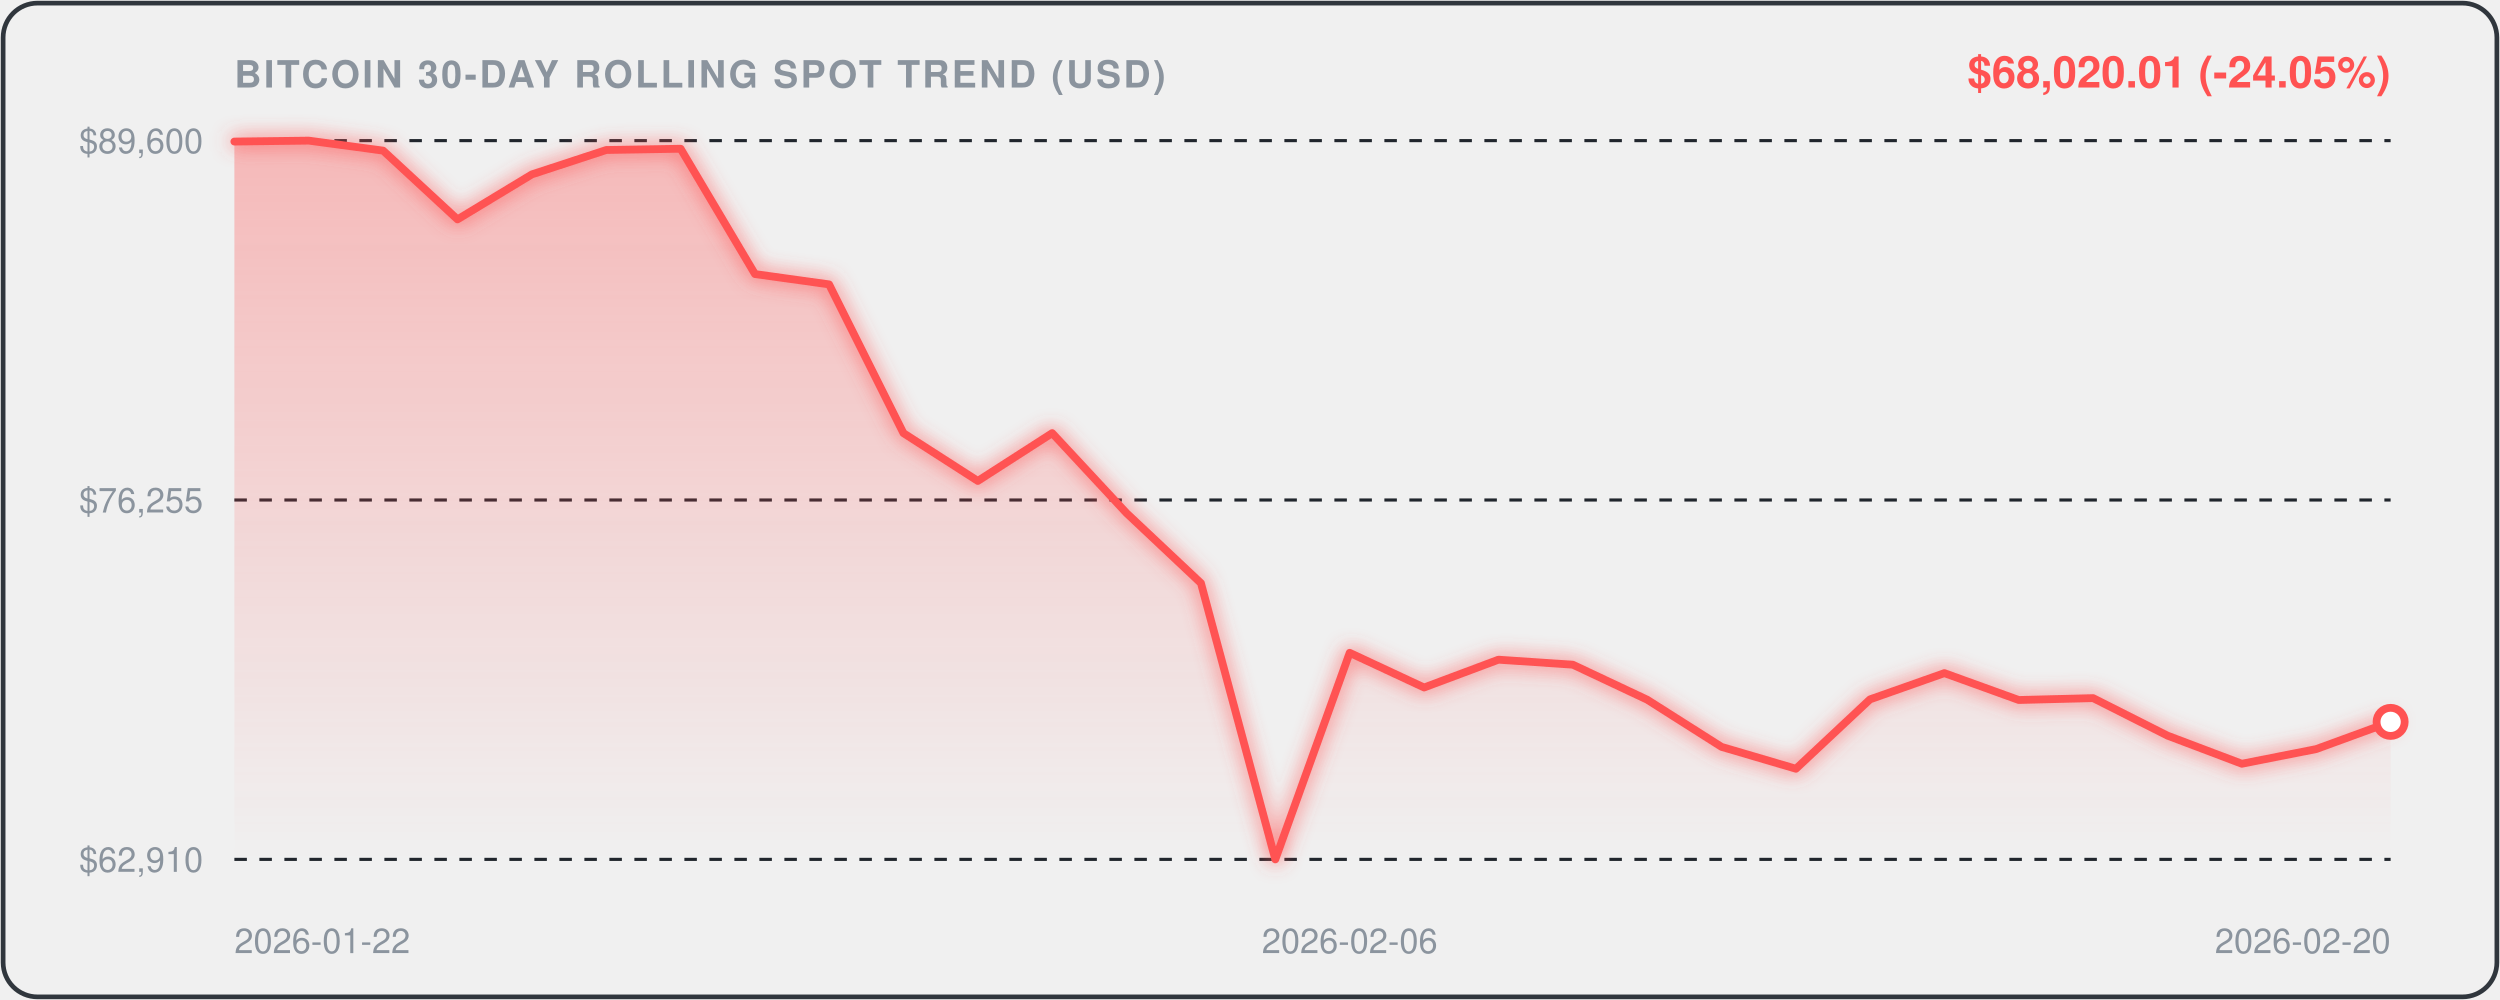
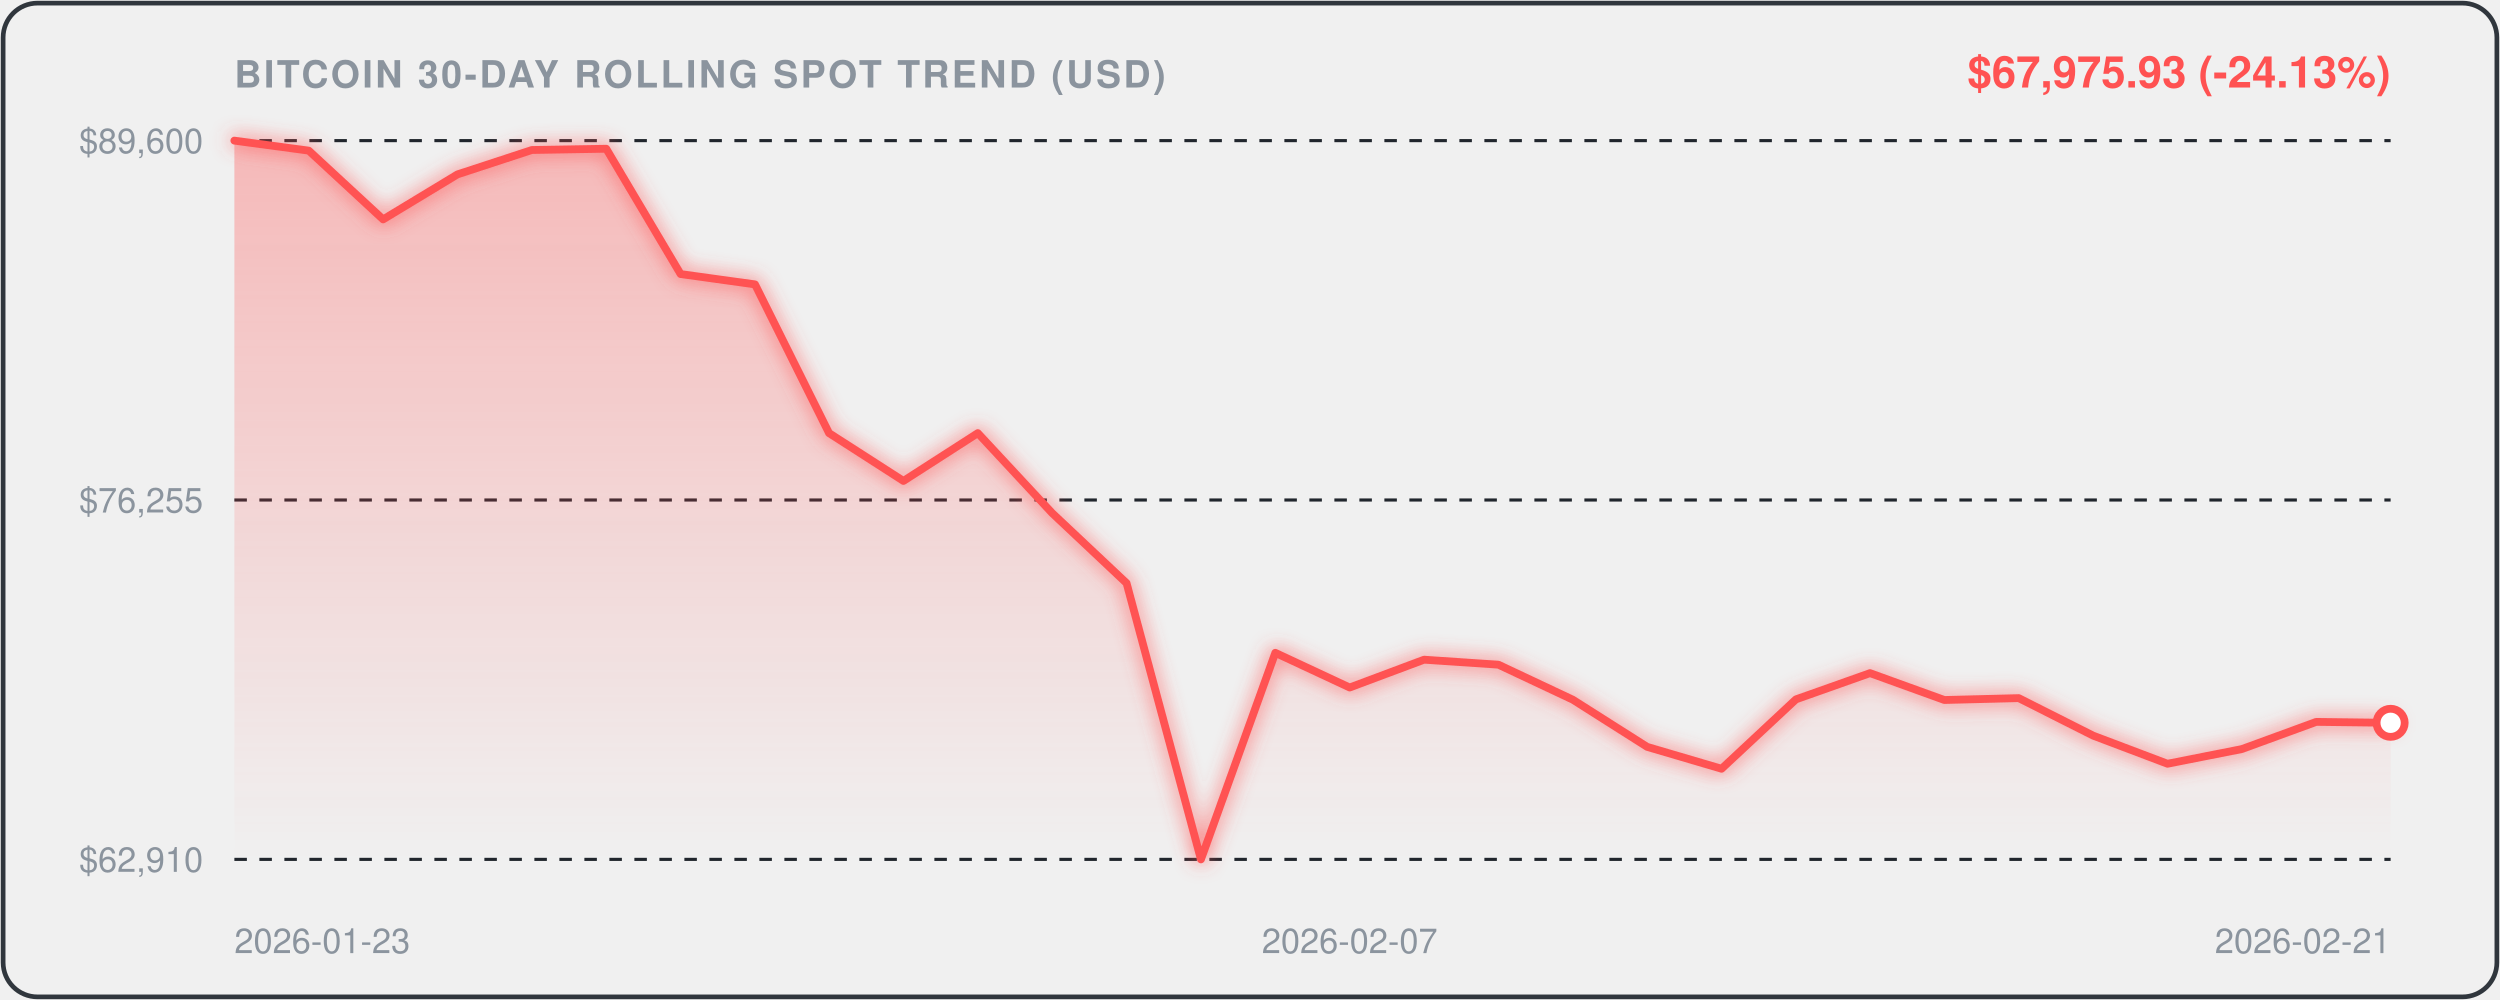
<svg xmlns="http://www.w3.org/2000/svg" viewBox="0 0 800 320" width="100%" height="100%" style="background:#0d1117;border-radius:12px;font-family:-apple-system,BlinkMacSystemFont,'Segoe UI',Helvetica,Arial,sans-serif;">
  <defs>
    <linearGradient id="areaGrad" x1="0" y1="0" x2="0" y2="1">
      <stop offset="0%" stop-color="rgba(255, 82, 82, 0.35)" />
      <stop offset="100%" stop-color="rgba(255, 82, 82, 0.0)" />
    </linearGradient>
    <filter id="glow" x="-20%" y="-20%" width="140%" height="140%">
      <feGaussianBlur stdDeviation="3" result="blur" />
      <feComposite in="SourceGraphic" in2="blur" operator="over" />
    </filter>
  </defs>
  <rect x="1" y="1" width="798" height="318" rx="11" fill="none" stroke="#30363d" stroke-width="1.5" />
  <text x="75" y="28" fill="#8b949e" font-size="12" font-weight="600" letter-spacing="0.8">BITCOIN 30-DAY ROLLING SPOT TREND (USD)</text>
-   <text x="765" y="28" text-anchor="end" fill="#FF5252" font-size="14" font-weight="700">$68,020.01 (-24.05%)</text>
+   <text x="765" y="28" text-anchor="end" fill="#FF5252" font-size="14" font-weight="700">$67,975.93 (-24.13%)</text>
  <line x1="75" y1="45" x2="765" y2="45" stroke="#21262d" stroke-width="1" stroke-dasharray="4,4" />
  <text x="65" y="49" text-anchor="end" fill="#8b949e" font-size="11">$89,600</text>
  <line x1="75" y1="160.0" x2="765" y2="160.0" stroke="#21262d" stroke-width="1" stroke-dasharray="4,4" />
  <text x="65" y="164.0" text-anchor="end" fill="#8b949e" font-size="11">$76,255</text>
  <line x1="75" y1="275" x2="765" y2="275" stroke="#21262d" stroke-width="1" stroke-dasharray="4,4" />
  <text x="65" y="279" text-anchor="end" fill="#8b949e" font-size="11">$62,910</text>
-   <path d="M 75.0,45.3 L 98.8,45.0 L 122.6,48.2 L 146.4,70.2 L 170.2,55.8 L 194.0,48.0 L 217.8,47.6 L 241.6,87.7 L 265.3,91.0 L 289.1,138.6 L 312.9,153.9 L 336.7,138.6 L 360.5,164.2 L 384.3,186.6 L 408.1,275.0 L 431.9,208.9 L 455.7,220.0 L 479.5,211.1 L 503.3,212.7 L 527.1,223.9 L 550.9,239.0 L 574.7,246.0 L 598.4,223.8 L 622.2,215.4 L 646.0,224.0 L 669.8,223.4 L 693.6,235.4 L 717.4,244.4 L 741.2,239.7 L 765.0,231.0 L 765.0,275.0 L 75.0,275.0 Z" fill="url(#areaGrad)" />
-   <path d="M 75.0,45.3 L 98.8,45.0 L 122.6,48.2 L 146.4,70.2 L 170.2,55.8 L 194.0,48.0 L 217.8,47.6 L 241.6,87.7 L 265.3,91.0 L 289.1,138.6 L 312.9,153.9 L 336.7,138.6 L 360.5,164.2 L 384.3,186.6 L 408.1,275.0 L 431.9,208.9 L 455.7,220.0 L 479.5,211.1 L 503.3,212.7 L 527.1,223.9 L 550.9,239.0 L 574.7,246.0 L 598.4,223.8 L 622.2,215.4 L 646.0,224.0 L 669.8,223.4 L 693.6,235.4 L 717.4,244.4 L 741.2,239.7 L 765.0,231.0" fill="none" stroke="#FF5252" stroke-width="2.5" stroke-linecap="round" stroke-linejoin="round" filter="url(#glow)" />
-   <circle cx="765.0" cy="231.0" r="4.5" fill="#ffffff" stroke="#FF5252" stroke-width="2.5" />
-   <text x="75.0" y="305" fill="#8b949e" font-size="11" text-anchor="start">2026-01-22</text>
-   <text x="431.9" y="305" fill="#8b949e" font-size="11" text-anchor="middle">2026-02-06</text>
-   <text x="765.0" y="305" fill="#8b949e" font-size="11" text-anchor="end">2026-02-20</text>
+   <path d="M 75.0,45.0 L 98.8,48.2 L 122.6,70.2 L 146.4,55.8 L 170.2,48.0 L 194.0,47.6 L 217.8,87.7 L 241.6,91.0 L 265.3,138.6 L 289.1,153.9 L 312.9,138.6 L 336.7,164.2 L 360.5,186.6 L 384.3,275.0 L 408.1,208.9 L 431.9,220.0 L 455.7,211.1 L 479.5,212.7 L 503.3,223.9 L 527.1,239.0 L 550.9,246.0 L 574.7,223.8 L 598.4,215.4 L 622.2,224.0 L 646.0,223.4 L 669.8,235.4 L 693.6,244.4 L 717.4,239.7 L 741.2,231.0 L 765.0,231.3 L 765.0,275.0 L 75.0,275.0 Z" fill="url(#areaGrad)" />
+   <path d="M 75.0,45.0 L 98.8,48.2 L 122.6,70.2 L 146.4,55.8 L 170.2,48.0 L 194.0,47.6 L 217.8,87.7 L 241.6,91.0 L 265.3,138.6 L 289.1,153.9 L 312.9,138.6 L 336.7,164.2 L 360.5,186.6 L 384.3,275.0 L 408.1,208.9 L 431.9,220.0 L 455.7,211.1 L 479.5,212.7 L 503.3,223.9 L 527.1,239.0 L 550.9,246.0 L 574.7,223.8 L 598.4,215.4 L 622.2,224.0 L 646.0,223.4 L 669.8,235.4 L 693.6,244.4 L 717.4,239.7 L 741.2,231.0 L 765.0,231.3" fill="none" stroke="#FF5252" stroke-width="2.5" stroke-linecap="round" stroke-linejoin="round" filter="url(#glow)" />
+   <circle cx="765.0" cy="231.3" r="4.5" fill="#ffffff" stroke="#FF5252" stroke-width="2.5" />
+   <text x="75.0" y="305" fill="#8b949e" font-size="11" text-anchor="start">2026-01-23</text>
+   <text x="431.9" y="305" fill="#8b949e" font-size="11" text-anchor="middle">2026-02-07</text>
+   <text x="765.0" y="305" fill="#8b949e" font-size="11" text-anchor="end">2026-02-21</text>
</svg>
